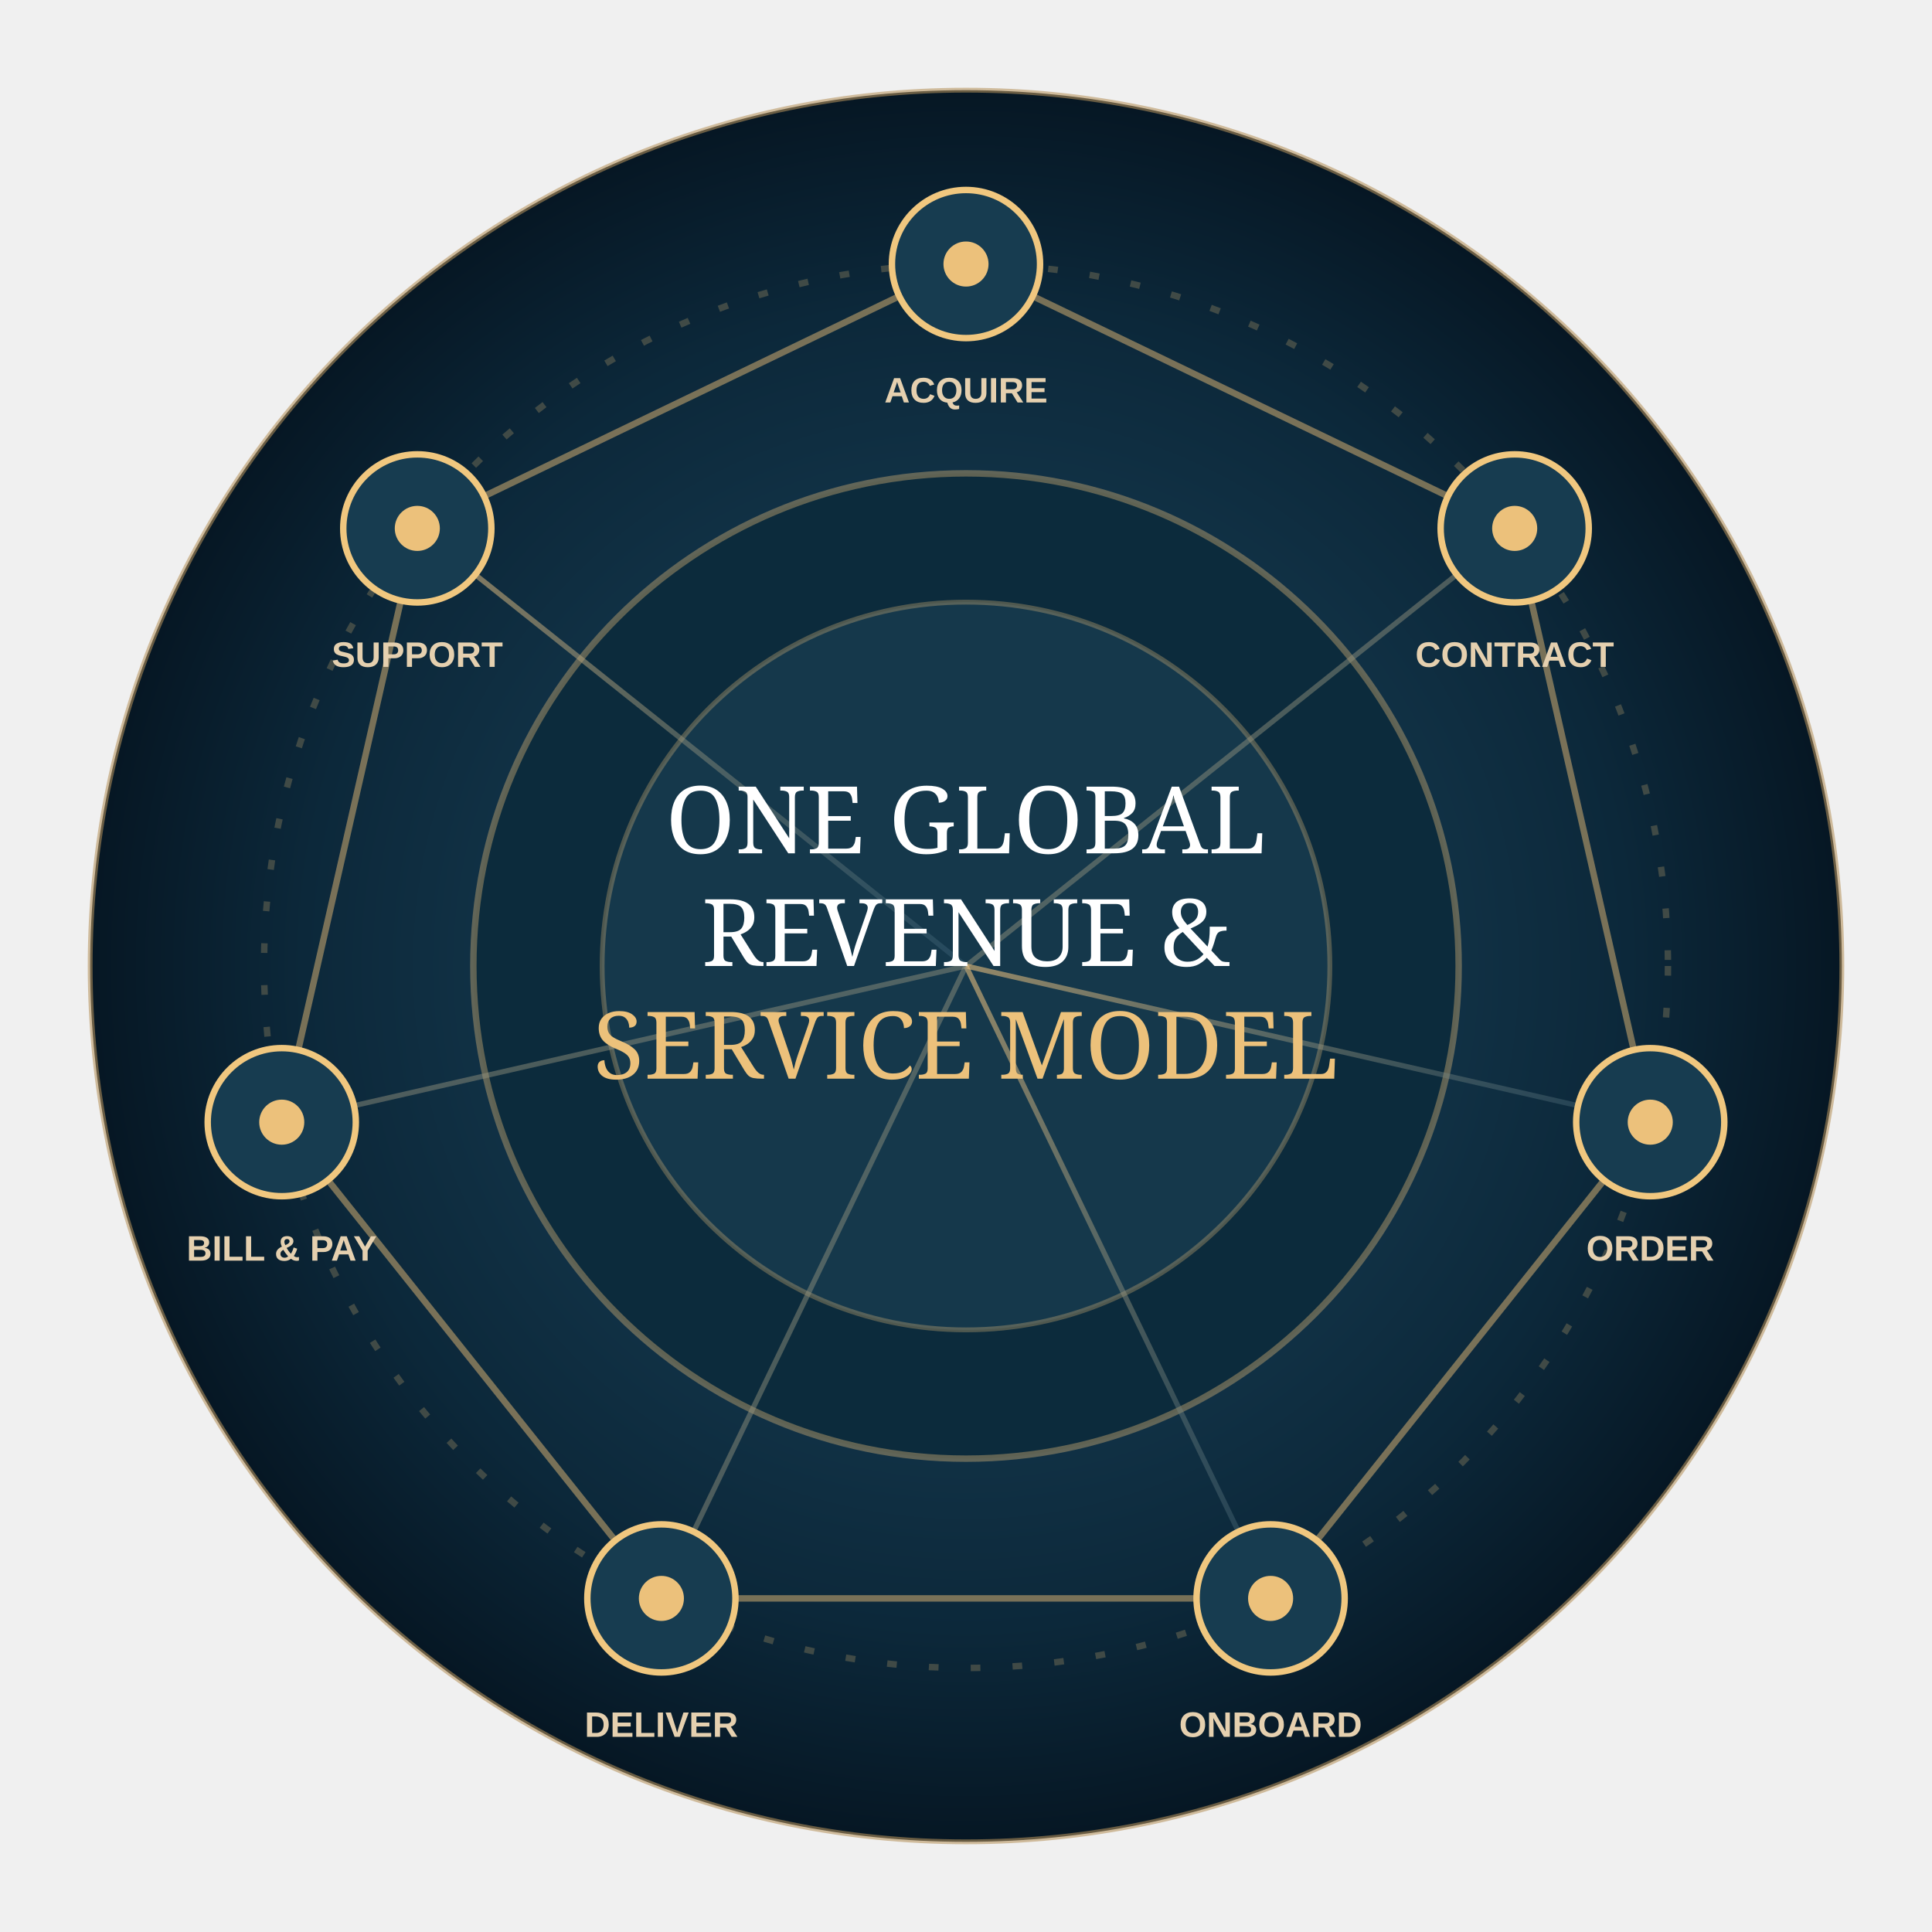
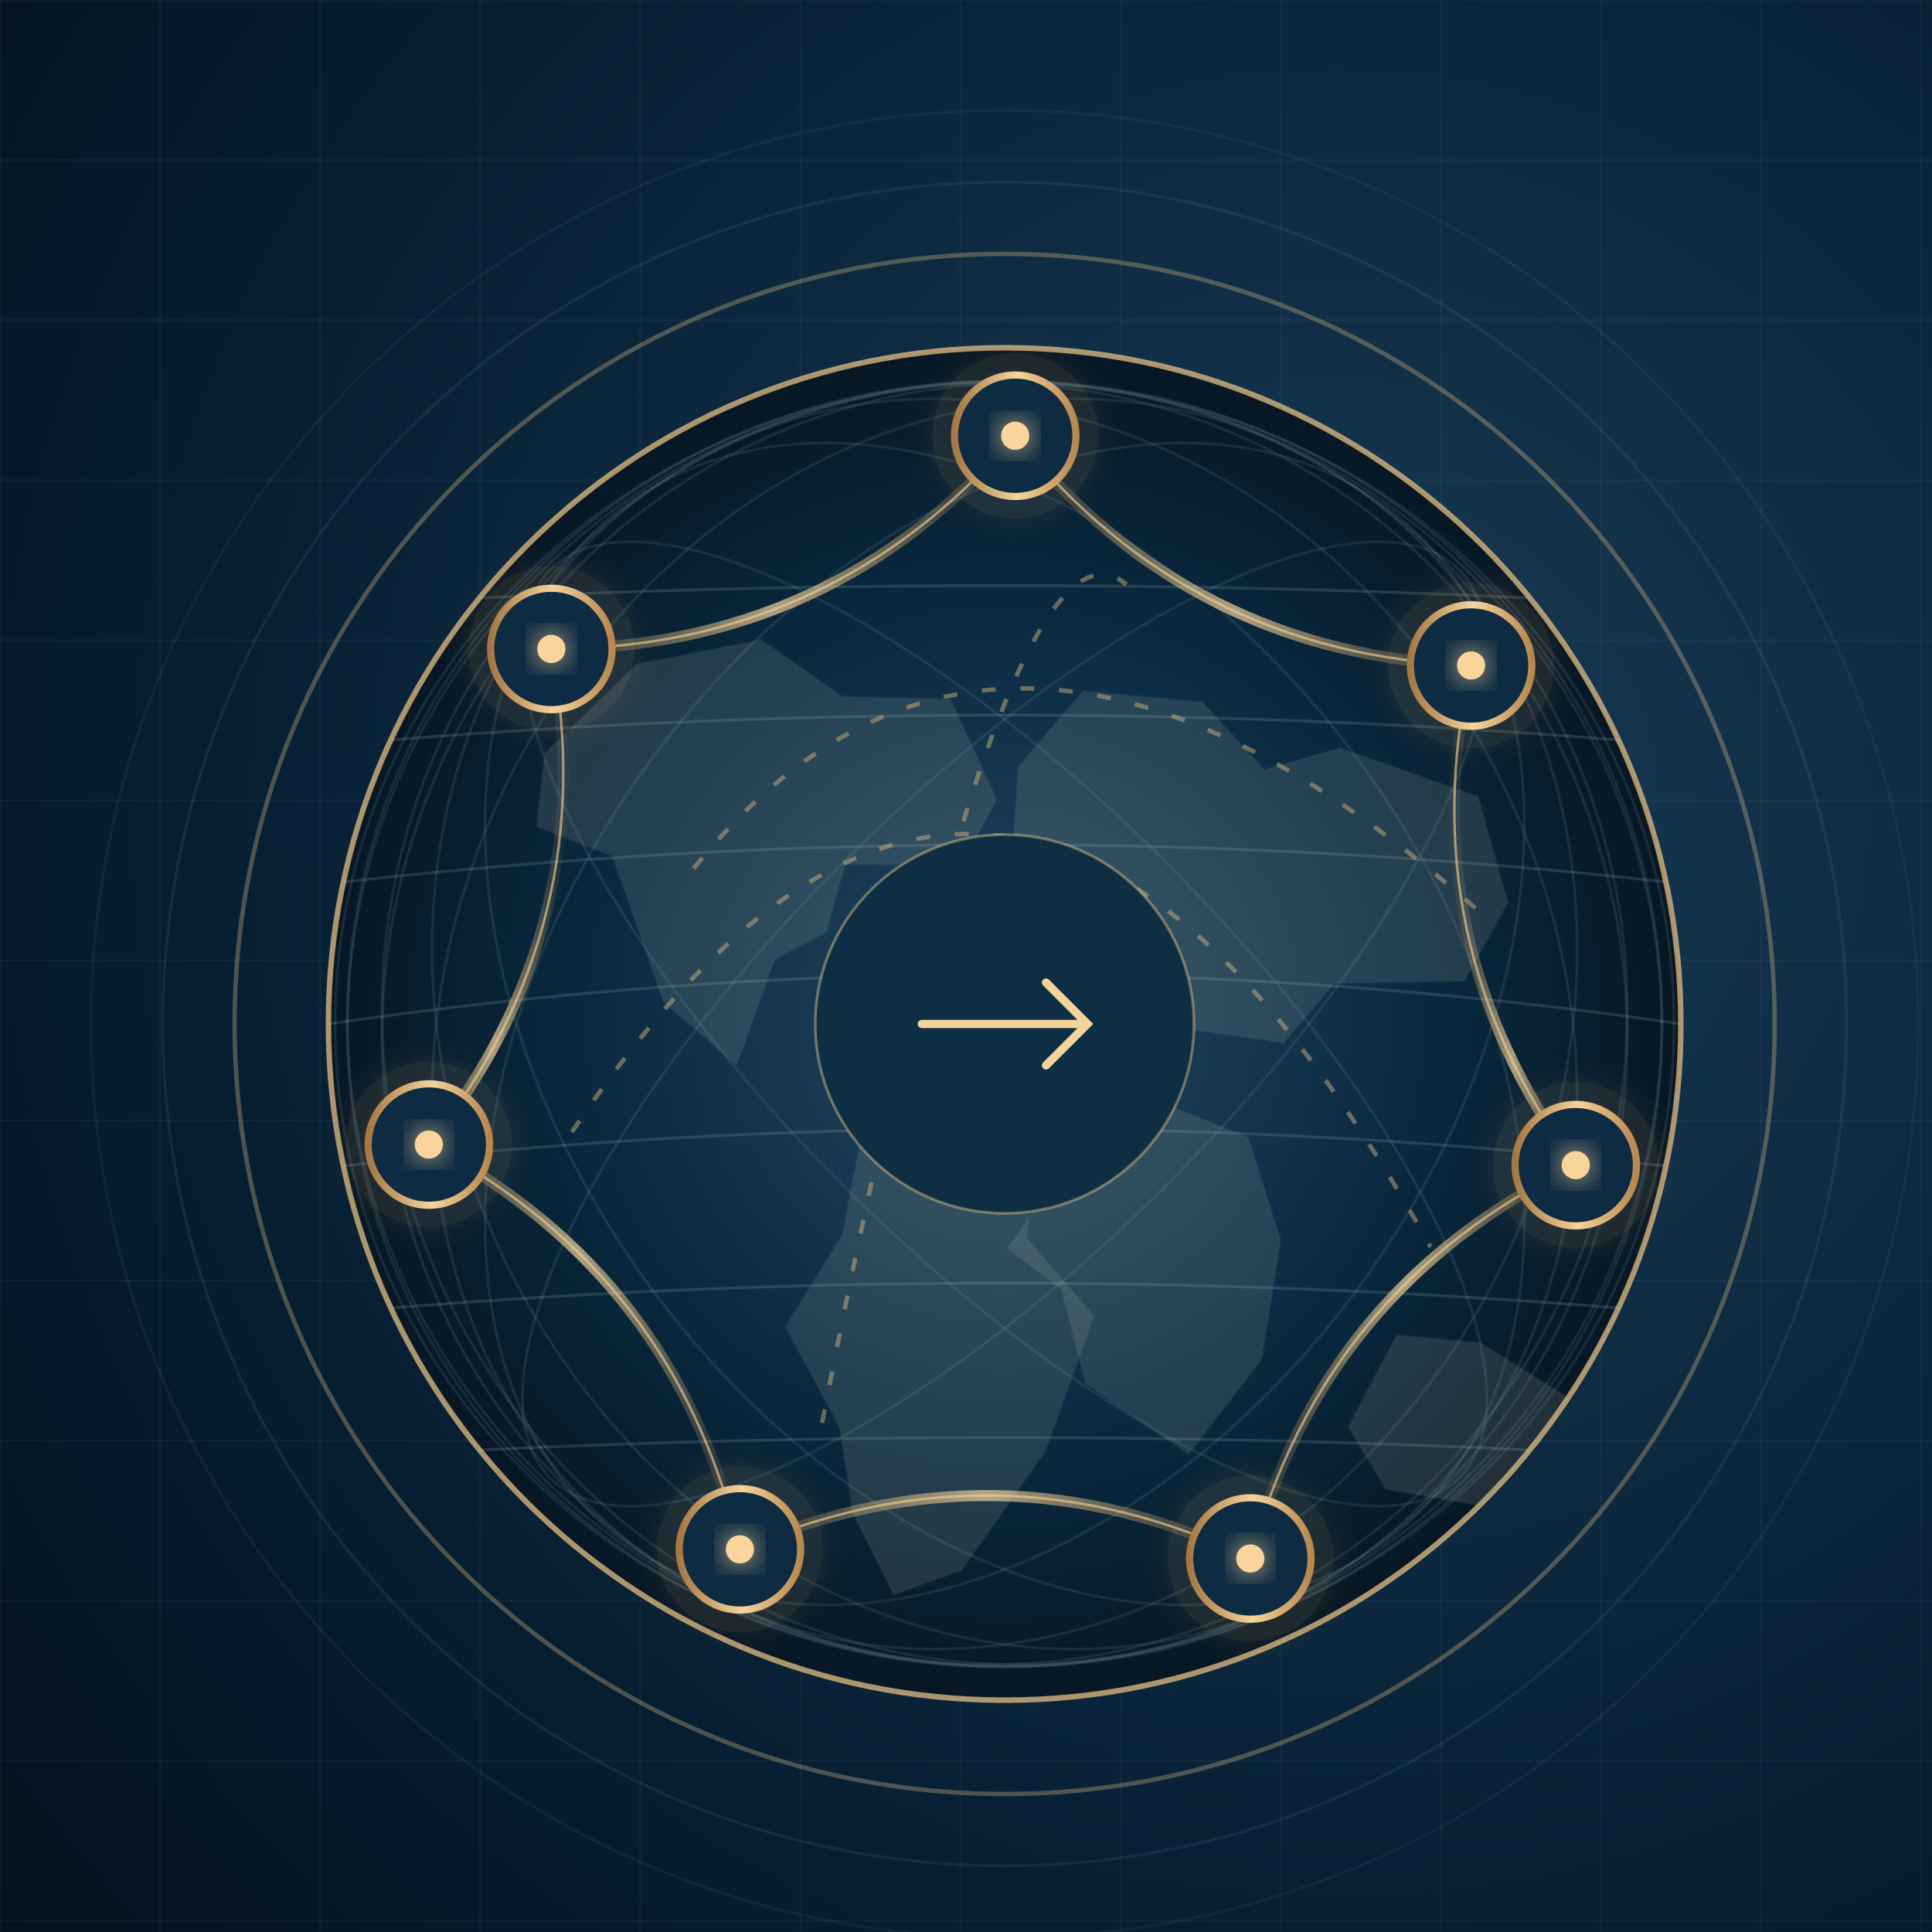
- <svg xmlns="http://www.w3.org/2000/svg" viewBox="0 0 600 600" width="600" height="600" role="img" aria-labelledby="title desc">
+ <svg xmlns="http://www.w3.org/2000/svg" width="700" height="700" viewBox="0 0 700 700" role="img" aria-labelledby="a b">
  <defs>
-     <radialGradient id="halo">
-       <stop stop-color="#1d4961" offset="0" />
-       <stop stop-color="#0c283a" offset="0.76" />
-       <stop stop-color="#061724" offset="1" />
+     <radialGradient id="bg" cx=".69" cy=".42" r=".94">
+       <stop stop-color="#173c56" />
+       <stop offset=".62" stop-color="#071e32" />
+       <stop offset="1" stop-color="#040f1b" />
    </radialGradient>
-     <linearGradient id="link" x1="0" y1="0" x2="1" y2="1">
-       <stop stop-color="#e9be7b" stop-opacity=".92" />
-       <stop offset="1" stop-color="#446c83" stop-opacity=".5" />
+     <radialGradient id="globe">
+       <stop stop-color="#244962" />
+       <stop offset=".58" stop-color="#0a2b42" />
+       <stop offset="1" stop-color="#071623" />
+     </radialGradient>
+     <linearGradient id="gold">
+       <stop stop-color="#a57843" />
+       <stop offset=".52" stop-color="#f4d49a" />
+       <stop offset="1" stop-color="#b8874e" />
    </linearGradient>
+     <linearGradient id="trail">
+       <stop stop-color="#d7ab65" stop-opacity=".07" />
+       <stop offset=".48" stop-color="#f1d4a1" stop-opacity=".9" />
+       <stop offset="1" stop-color="#dfac62" stop-opacity=".07" />
+     </linearGradient>
+     <filter id="glow" x="-40%" y="-40%" width="180%" height="180%">
+       <feGaussianBlur stdDeviation="5" result="soft" />
+       <feMerge>
+         <feMergeNode in="soft" />
+         <feMergeNode in="SourceGraphic" />
+       </feMerge>
+     </filter>
+     <clipPath id="clip">
+       <circle cx="364" cy="371" r="245" />
+     </clipPath>
  </defs>
-   <circle cx="300" cy="300" r="272" fill="url(#halo)" stroke="#b7925c" stroke-opacity=".56" stroke-width="1.5" />
-   <circle cx="300" cy="300" r="218" fill="none" stroke="#ecc17b" stroke-opacity=".24" stroke-dasharray="3 10" stroke-width="2" />
-   <circle cx="300" cy="300" r="153" fill="#0c2b3c" stroke="#ecc17b" stroke-opacity=".37" stroke-width="2" />
-   <circle cx="300" cy="300" r="113" fill="#15384b" stroke="#ecc17b" stroke-opacity=".3" stroke-width="1.5" />
-   <path d="M300 300 L300.0 82.0" fill="none" stroke="url(#link)" stroke-width="1.6" stroke-opacity=".65" />
-   <path d="M300 300 L470.4 164.1" fill="none" stroke="url(#link)" stroke-width="1.6" stroke-opacity=".65" />
-   <path d="M300 300 L512.5 348.5" fill="none" stroke="url(#link)" stroke-width="1.6" stroke-opacity=".65" />
-   <path d="M300 300 L394.6 496.4" fill="none" stroke="url(#link)" stroke-width="1.6" stroke-opacity=".65" />
-   <path d="M300 300 L205.4 496.4" fill="none" stroke="url(#link)" stroke-width="1.6" stroke-opacity=".65" />
-   <path d="M300 300 L87.5 348.5" fill="none" stroke="url(#link)" stroke-width="1.6" stroke-opacity=".65" />
-   <path d="M300 300 L129.6 164.1" fill="none" stroke="url(#link)" stroke-width="1.6" stroke-opacity=".65" />
-   <path d="M300.0 82.0 L470.4 164.1" fill="none" stroke="#edbf78" stroke-opacity=".48" stroke-width="2" />
-   <path d="M470.4 164.1 L512.5 348.5" fill="none" stroke="#edbf78" stroke-opacity=".48" stroke-width="2" />
-   <path d="M512.5 348.5 L394.6 496.4" fill="none" stroke="#edbf78" stroke-opacity=".48" stroke-width="2" />
-   <path d="M394.6 496.4 L205.4 496.4" fill="none" stroke="#edbf78" stroke-opacity=".48" stroke-width="2" />
-   <path d="M205.4 496.4 L87.5 348.5" fill="none" stroke="#edbf78" stroke-opacity=".48" stroke-width="2" />
-   <path d="M87.5 348.5 L129.6 164.1" fill="none" stroke="#edbf78" stroke-opacity=".48" stroke-width="2" />
-   <path d="M129.6 164.1 L300.0 82.0" fill="none" stroke="#edbf78" stroke-opacity=".48" stroke-width="2" />
-   <circle cx="300.0" cy="82.0" r="23" fill="#173c50" stroke="#f0c77f" stroke-width="2" />
-   <circle cx="300.0" cy="82.0" r="7" fill="#ecc17b" />
-   <text x="300.0" y="125.0" font-family="Arial,sans-serif" font-size="11" font-weight="700" fill="#e5d0af" text-anchor="middle">ACQUIRE</text>
-   <circle cx="470.4" cy="164.1" r="23" fill="#173c50" stroke="#f0c77f" stroke-width="2" />
-   <circle cx="470.4" cy="164.1" r="7" fill="#ecc17b" />
-   <text x="470.4" y="207.1" font-family="Arial,sans-serif" font-size="11" font-weight="700" fill="#e5d0af" text-anchor="middle">CONTRACT</text>
-   <circle cx="512.5" cy="348.5" r="23" fill="#173c50" stroke="#f0c77f" stroke-width="2" />
-   <circle cx="512.5" cy="348.5" r="7" fill="#ecc17b" />
-   <text x="512.5" y="391.5" font-family="Arial,sans-serif" font-size="11" font-weight="700" fill="#e5d0af" text-anchor="middle">ORDER</text>
-   <circle cx="394.6" cy="496.4" r="23" fill="#173c50" stroke="#f0c77f" stroke-width="2" />
-   <circle cx="394.6" cy="496.4" r="7" fill="#ecc17b" />
-   <text x="394.6" y="539.4" font-family="Arial,sans-serif" font-size="11" font-weight="700" fill="#e5d0af" text-anchor="middle">ONBOARD</text>
-   <circle cx="205.4" cy="496.4" r="23" fill="#173c50" stroke="#f0c77f" stroke-width="2" />
-   <circle cx="205.4" cy="496.4" r="7" fill="#ecc17b" />
-   <text x="205.4" y="539.4" font-family="Arial,sans-serif" font-size="11" font-weight="700" fill="#e5d0af" text-anchor="middle">DELIVER</text>
-   <circle cx="87.5" cy="348.5" r="23" fill="#173c50" stroke="#f0c77f" stroke-width="2" />
-   <circle cx="87.5" cy="348.5" r="7" fill="#ecc17b" />
-   <text x="87.5" y="391.5" font-family="Arial,sans-serif" font-size="11" font-weight="700" fill="#e5d0af" text-anchor="middle">BILL &amp; PAY</text>
-   <circle cx="129.6" cy="164.1" r="23" fill="#173c50" stroke="#f0c77f" stroke-width="2" />
-   <circle cx="129.6" cy="164.1" r="7" fill="#ecc17b" />
-   <text x="129.6" y="207.1" font-family="Arial,sans-serif" font-size="11" font-weight="700" fill="#e5d0af" text-anchor="middle">SUPPORT</text>
-   <text x="300" y="265" text-anchor="middle" font-family="Georgia,serif" font-size="29" fill="#ffffff">ONE GLOBAL</text>
-   <text x="300" y="300" text-anchor="middle" font-family="Georgia,serif" font-size="29" fill="#ffffff">REVENUE &amp;</text>
-   <text x="300" y="335" text-anchor="middle" font-family="Georgia,serif" font-size="29" fill="#ecc17b">SERVICE MODEL</text>
+   <rect width="700" height="700" fill="url(#bg)" />
+   <path d="M0 0V700" stroke="#6c8b9c" stroke-width=".65" opacity=".085" />
+   <path d="M58 0V700" stroke="#6c8b9c" stroke-width=".65" opacity=".085" />
+   <path d="M116 0V700" stroke="#6c8b9c" stroke-width=".65" opacity=".085" />
+   <path d="M174 0V700" stroke="#6c8b9c" stroke-width=".65" opacity=".085" />
+   <path d="M232 0V700" stroke="#6c8b9c" stroke-width=".65" opacity=".085" />
+   <path d="M290 0V700" stroke="#6c8b9c" stroke-width=".65" opacity=".085" />
+   <path d="M348 0V700" stroke="#6c8b9c" stroke-width=".65" opacity=".085" />
+   <path d="M406 0V700" stroke="#6c8b9c" stroke-width=".65" opacity=".085" />
+   <path d="M464 0V700" stroke="#6c8b9c" stroke-width=".65" opacity=".085" />
+   <path d="M522 0V700" stroke="#6c8b9c" stroke-width=".65" opacity=".085" />
+   <path d="M580 0V700" stroke="#6c8b9c" stroke-width=".65" opacity=".085" />
+   <path d="M638 0V700" stroke="#6c8b9c" stroke-width=".65" opacity=".085" />
+   <path d="M696 0V700" stroke="#6c8b9c" stroke-width=".65" opacity=".085" />
+   <path d="M0 0H700" stroke="#6c8b9c" stroke-width=".65" opacity=".085" />
+   <path d="M0 58H700" stroke="#6c8b9c" stroke-width=".65" opacity=".085" />
+   <path d="M0 116H700" stroke="#6c8b9c" stroke-width=".65" opacity=".085" />
+   <path d="M0 174H700" stroke="#6c8b9c" stroke-width=".65" opacity=".085" />
+   <path d="M0 232H700" stroke="#6c8b9c" stroke-width=".65" opacity=".085" />
+   <path d="M0 290H700" stroke="#6c8b9c" stroke-width=".65" opacity=".085" />
+   <path d="M0 348H700" stroke="#6c8b9c" stroke-width=".65" opacity=".085" />
+   <path d="M0 406H700" stroke="#6c8b9c" stroke-width=".65" opacity=".085" />
+   <path d="M0 464H700" stroke="#6c8b9c" stroke-width=".65" opacity=".085" />
+   <path d="M0 522H700" stroke="#6c8b9c" stroke-width=".65" opacity=".085" />
+   <path d="M0 580H700" stroke="#6c8b9c" stroke-width=".65" opacity=".085" />
+   <path d="M0 638H700" stroke="#6c8b9c" stroke-width=".65" opacity=".085" />
+   <path d="M0 696H700" stroke="#6c8b9c" stroke-width=".65" opacity=".085" />
+   <circle cx="364" cy="371" r="279" fill="none" stroke="#d6b47e" stroke-width="1.6" stroke-opacity="0.35" />
+   <circle cx="364" cy="371" r="305" fill="none" stroke="#587489" stroke-width="1" stroke-opacity="0.175" />
+   <circle cx="364" cy="371" r="331" fill="none" stroke="#587489" stroke-width="1" stroke-opacity="0.117" />
+   <circle cx="364" cy="371" r="245" fill="url(#globe)" stroke="#e3bd83" stroke-opacity=".75" stroke-width="2" />
+   <g clip-path="url(#clip)">
+     <ellipse cx="364" cy="371" rx="82.752" ry="232.75" fill="none" stroke="#7a9aa7" stroke-opacity=".15" stroke-width="1" transform="rotate(-45,364,371)" />
+     <ellipse cx="364" cy="371" rx="159.88" ry="232.75" fill="none" stroke="#7a9aa7" stroke-opacity=".15" stroke-width="1" transform="rotate(-36,364,371)" />
+     <ellipse cx="364" cy="371" rx="200.292" ry="232.75" fill="none" stroke="#7a9aa7" stroke-opacity=".15" stroke-width="1" transform="rotate(-27,364,371)" />
+     <ellipse cx="364" cy="371" rx="224.752" ry="232.75" fill="none" stroke="#7a9aa7" stroke-opacity=".15" stroke-width="1" transform="rotate(-18,364,371)" />
+     <ellipse cx="364" cy="371" rx="238.225" ry="232.75" fill="none" stroke="#7a9aa7" stroke-opacity=".15" stroke-width="1" transform="rotate(-9,364,371)" />
+     <ellipse cx="364" cy="371" rx="242.55" ry="232.75" fill="none" stroke="#7a9aa7" stroke-opacity=".15" stroke-width="1" transform="rotate(0,364,371)" />
+     <ellipse cx="364" cy="371" rx="238.225" ry="232.75" fill="none" stroke="#7a9aa7" stroke-opacity=".15" stroke-width="1" transform="rotate(9,364,371)" />
+     <ellipse cx="364" cy="371" rx="224.752" ry="232.75" fill="none" stroke="#7a9aa7" stroke-opacity=".15" stroke-width="1" transform="rotate(18,364,371)" />
+     <ellipse cx="364" cy="371" rx="200.292" ry="232.75" fill="none" stroke="#7a9aa7" stroke-opacity=".15" stroke-width="1" transform="rotate(27,364,371)" />
+     <ellipse cx="364" cy="371" rx="159.88" ry="232.75" fill="none" stroke="#7a9aa7" stroke-opacity=".15" stroke-width="1" transform="rotate(36,364,371)" />
+     <ellipse cx="364" cy="371" rx="82.752" ry="232.75" fill="none" stroke="#7a9aa7" stroke-opacity=".15" stroke-width="1" transform="rotate(45,364,371)" />
+     <path d="M173.734 216.65 Q364 207.65 554.266 216.65" stroke="#b7cccf" fill="none" stroke-opacity=".17" />
+     <path d="M141.657 268.1 Q364 250.1 586.343 268.1" stroke="#b7cccf" fill="none" stroke-opacity=".17" />
+     <path d="M124.463 319.55 Q364 292.55 603.537 319.55" stroke="#b7cccf" fill="none" stroke-opacity=".17" />
+     <path d="M119 371 Q364 335 609 371" stroke="#b7cccf" fill="none" stroke-opacity=".17" />
+     <path d="M124.463 422.45 Q364 395.45 603.537 422.45" stroke="#b7cccf" fill="none" stroke-opacity=".17" />
+     <path d="M141.657 473.9 Q364 455.9 586.343 473.9" stroke="#b7cccf" fill="none" stroke-opacity=".17" />
+     <path d="M173.734 525.35 Q364 516.35 554.266 525.35" stroke="#b7cccf" fill="none" stroke-opacity=".17" />
+     <path d="M -170 -100 l 34 -33 46 -9 30 21 40 1 17 37 -13 24 -43 0 -7 25 -19 10 -14 39 -27 -23 -19 -54 -28 -11 Z" transform="translate(364,371) scale(0.98)" fill="#b4bcad" opacity=".16" stroke="#d5c59d" stroke-width="1" stroke-opacity=".22" />
+     <path d="M -44 -5 l 32 12 24 39 -4 33 25 29 -18 50 -31 44 -25 9 -15 -30 -5 -32 -20 -37 21 -34 Z" transform="translate(364,371) scale(0.98)" fill="#b4bcad" opacity=".16" stroke="#d5c59d" stroke-width="1" stroke-opacity=".22" />
+     <path d="M 5 -95 l 24 -28 44 4 23 25 28 -8 51 18 11 39 -16 29 -48 1 -19 22 -41 -6 -14 26 -25 -17 -22 -39 Z" transform="translate(364,371) scale(0.98)" fill="#b4bcad" opacity=".16" stroke="#d5c59d" stroke-width="1" stroke-opacity=".22" />
+     <path d="M 43 23 l 47 19 12 38 -7 44 -27 35 -38 -26 -9 -35 -20 -15 Z" transform="translate(364,371) scale(0.98)" fill="#b4bcad" opacity=".16" stroke="#d5c59d" stroke-width="1" stroke-opacity=".22" />
+     <path d="M 145 115 l 31 3 32 20 10 28 -25 15 -52 -9 -14 -23 Z" transform="translate(364,371) scale(0.98)" fill="#b4bcad" opacity=".16" stroke="#d5c59d" stroke-width="1" stroke-opacity=".22" />
+   </g>
+   <path d="M199.765 235.133 Q301.441 234.897 367.826 157.884" stroke="url(#trail)" stroke-width="4" fill="none" opacity=".78" />
+   <path d="M199.765 235.133 Q301.441 234.897 367.826 157.884" stroke="#f3ce8e" stroke-width=".9" fill="none" opacity=".64" />
+   <path d="M367.826 157.884 Q431.405 237.23 533.006 241.116" stroke="url(#trail)" stroke-width="4" fill="none" opacity=".78" />
+   <path d="M367.826 157.884 Q431.405 237.23 533.006 241.116" stroke="#f3ce8e" stroke-width=".9" fill="none" opacity=".64" />
+   <path d="M533.006 241.116 Q510.612 340.295 570.921 422.153" stroke="url(#trail)" stroke-width="4" fill="none" opacity=".78" />
+   <path d="M533.006 241.116 Q510.612 340.295 570.921 422.153" stroke="#f3ce8e" stroke-width=".9" fill="none" opacity=".64" />
+   <path d="M570.921 422.153 Q479.417 466.481 453.02 564.671" stroke="url(#trail)" stroke-width="4" fill="none" opacity=".78" />
+   <path d="M570.921 422.153 Q479.417 466.481 453.02 564.671" stroke="#f3ce8e" stroke-width=".9" fill="none" opacity=".64" />
+   <path d="M453.02 564.671 Q361.311 520.768 268.085 561.35" stroke="url(#trail)" stroke-width="4" fill="none" opacity=".78" />
+   <path d="M453.02 564.671 Q361.311 520.768 268.085 561.35" stroke="#f3ce8e" stroke-width=".9" fill="none" opacity=".64" />
+   <path d="M268.085 561.35 Q245.23 462.277 155.376 414.692" stroke="url(#trail)" stroke-width="4" fill="none" opacity=".78" />
+   <path d="M268.085 561.35 Q245.23 462.277 155.376 414.692" stroke="#f3ce8e" stroke-width=".9" fill="none" opacity=".64" />
+   <path d="M155.376 414.692 Q218.585 335.052 199.765 235.133" stroke="url(#trail)" stroke-width="4" fill="none" opacity=".78" />
+   <path d="M155.376 414.692 Q218.585 335.052 199.765 235.133" stroke="#f3ce8e" stroke-width=".9" fill="none" opacity=".64" />
+   <circle cx="199.765" cy="235.133" r="30" fill="#f0bf76" opacity=".1" filter="url(#glow)" />
+   <circle cx="199.765" cy="235.133" r="22" fill="#0d2b42" stroke="url(#gold)" stroke-width="2.6" />
+   <circle cx="199.765" cy="235.133" r="5.1" fill="#f9d59b" filter="url(#glow)" />
+   <circle cx="367.826" cy="157.884" r="30" fill="#f0bf76" opacity=".1" filter="url(#glow)" />
+   <circle cx="367.826" cy="157.884" r="22" fill="#0d2b42" stroke="url(#gold)" stroke-width="2.6" />
+   <circle cx="367.826" cy="157.884" r="5.1" fill="#f9d59b" filter="url(#glow)" />
+   <circle cx="533.006" cy="241.116" r="30" fill="#f0bf76" opacity=".1" filter="url(#glow)" />
+   <circle cx="533.006" cy="241.116" r="22" fill="#0d2b42" stroke="url(#gold)" stroke-width="2.6" />
+   <circle cx="533.006" cy="241.116" r="5.1" fill="#f9d59b" filter="url(#glow)" />
+   <circle cx="570.921" cy="422.153" r="30" fill="#f0bf76" opacity=".1" filter="url(#glow)" />
+   <circle cx="570.921" cy="422.153" r="22" fill="#0d2b42" stroke="url(#gold)" stroke-width="2.6" />
+   <circle cx="570.921" cy="422.153" r="5.1" fill="#f9d59b" filter="url(#glow)" />
+   <circle cx="453.02" cy="564.671" r="30" fill="#f0bf76" opacity=".1" filter="url(#glow)" />
+   <circle cx="453.02" cy="564.671" r="22" fill="#0d2b42" stroke="url(#gold)" stroke-width="2.6" />
+   <circle cx="453.02" cy="564.671" r="5.1" fill="#f9d59b" filter="url(#glow)" />
+   <circle cx="268.085" cy="561.35" r="30" fill="#f0bf76" opacity=".1" filter="url(#glow)" />
+   <circle cx="268.085" cy="561.35" r="22" fill="#0d2b42" stroke="url(#gold)" stroke-width="2.6" />
+   <circle cx="268.085" cy="561.35" r="5.1" fill="#f9d59b" filter="url(#glow)" />
+   <circle cx="155.376" cy="414.692" r="30" fill="#f0bf76" opacity=".1" filter="url(#glow)" />
+   <circle cx="155.376" cy="414.692" r="22" fill="#0d2b42" stroke="url(#gold)" stroke-width="2.6" />
+   <circle cx="155.376" cy="414.692" r="5.1" fill="#f9d59b" filter="url(#glow)" />
+   <path d="M251.3 314.65 Q364 175 540.4 334.25" stroke="#d6b47b" stroke-width="1.6" fill="none" opacity=".48" stroke-dasharray="5 9" />
+   <path d="M207.2 410.2 Q364 175 518.35 451.85" stroke="#d6b47b" stroke-width="1.6" fill="none" opacity=".48" stroke-dasharray="5 9" />
+   <path d="M297.85 515.55 Q364 175 408.1 211.75" stroke="#d6b47b" stroke-width="1.6" fill="none" opacity=".48" stroke-dasharray="5 9" />
+   <circle cx="364" cy="371" r="68.6" fill="#0d2e43" stroke="#e8c587" stroke-opacity=".45" />
+   <path d="M334 371h60m-15-15l15 15-15 15" stroke="#f4d49a" stroke-width="3" stroke-linecap="round" fill="none" />
</svg>
